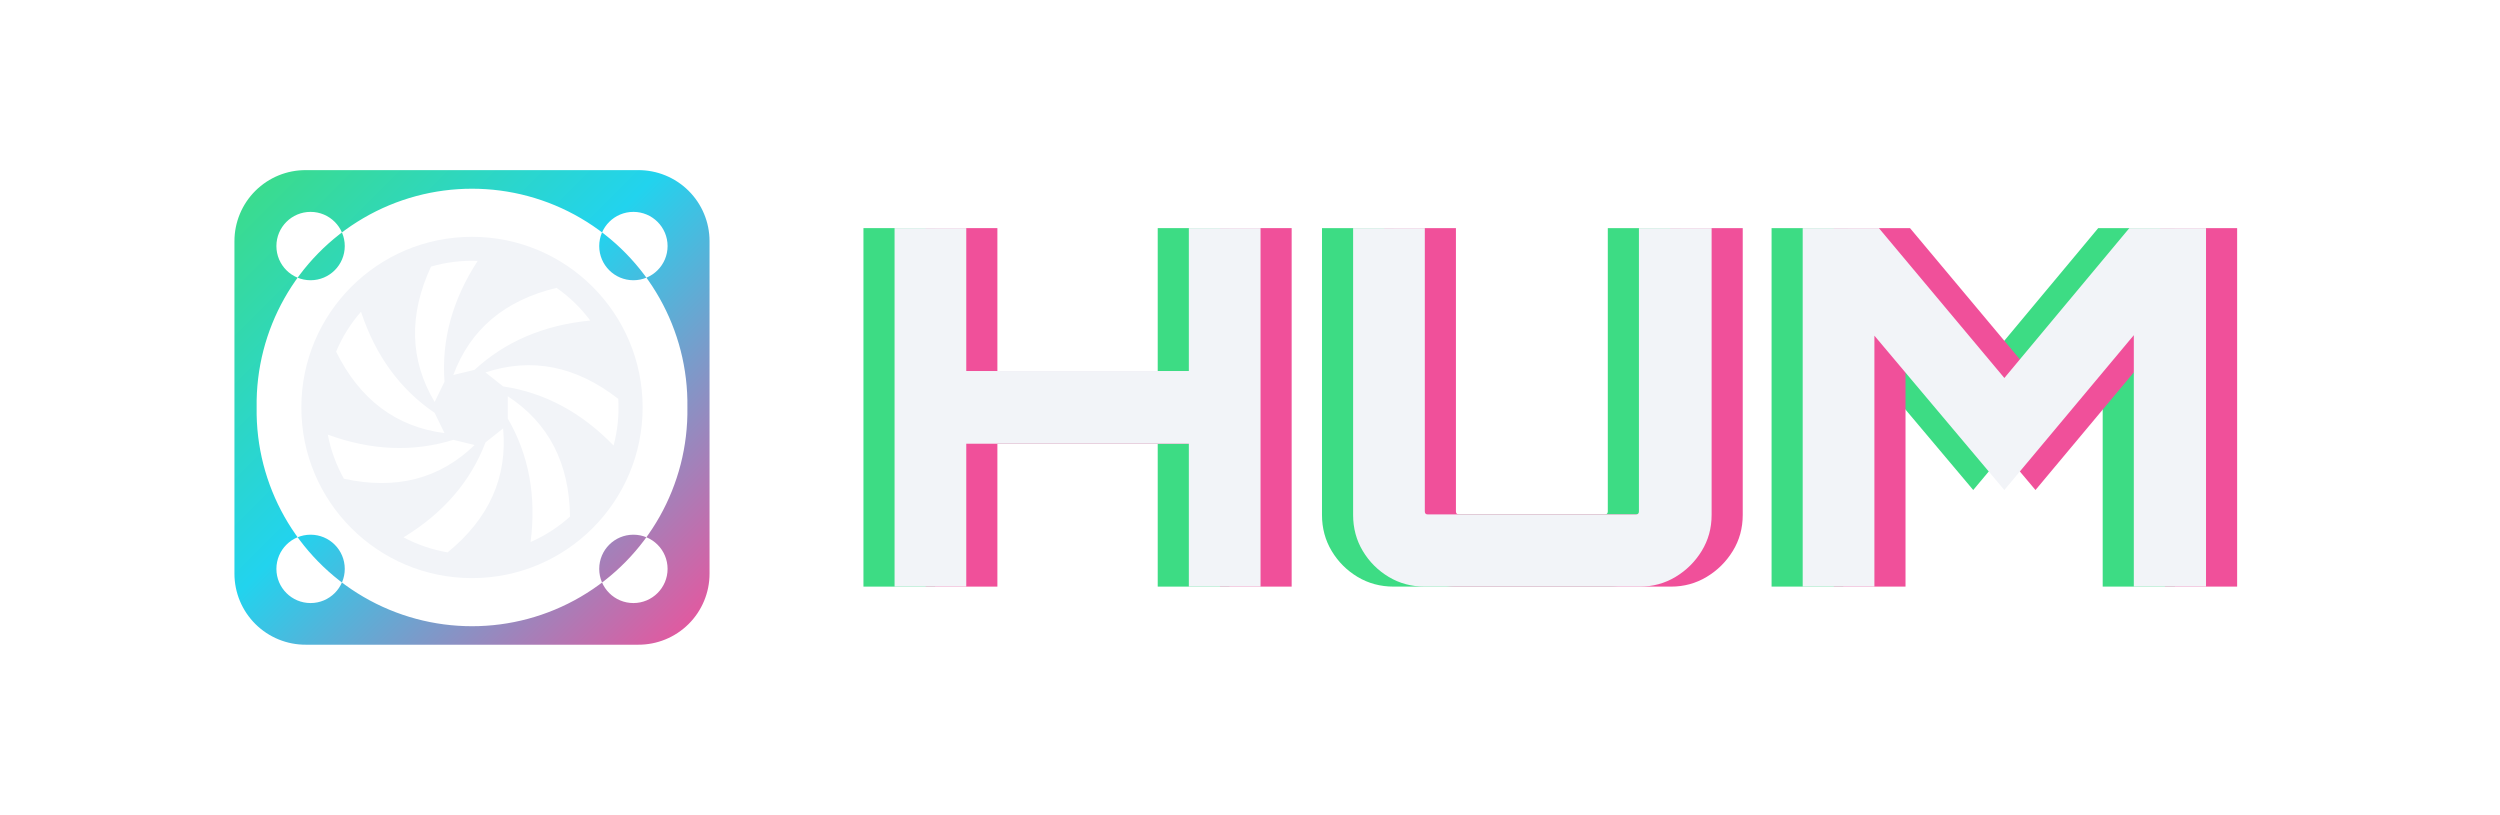
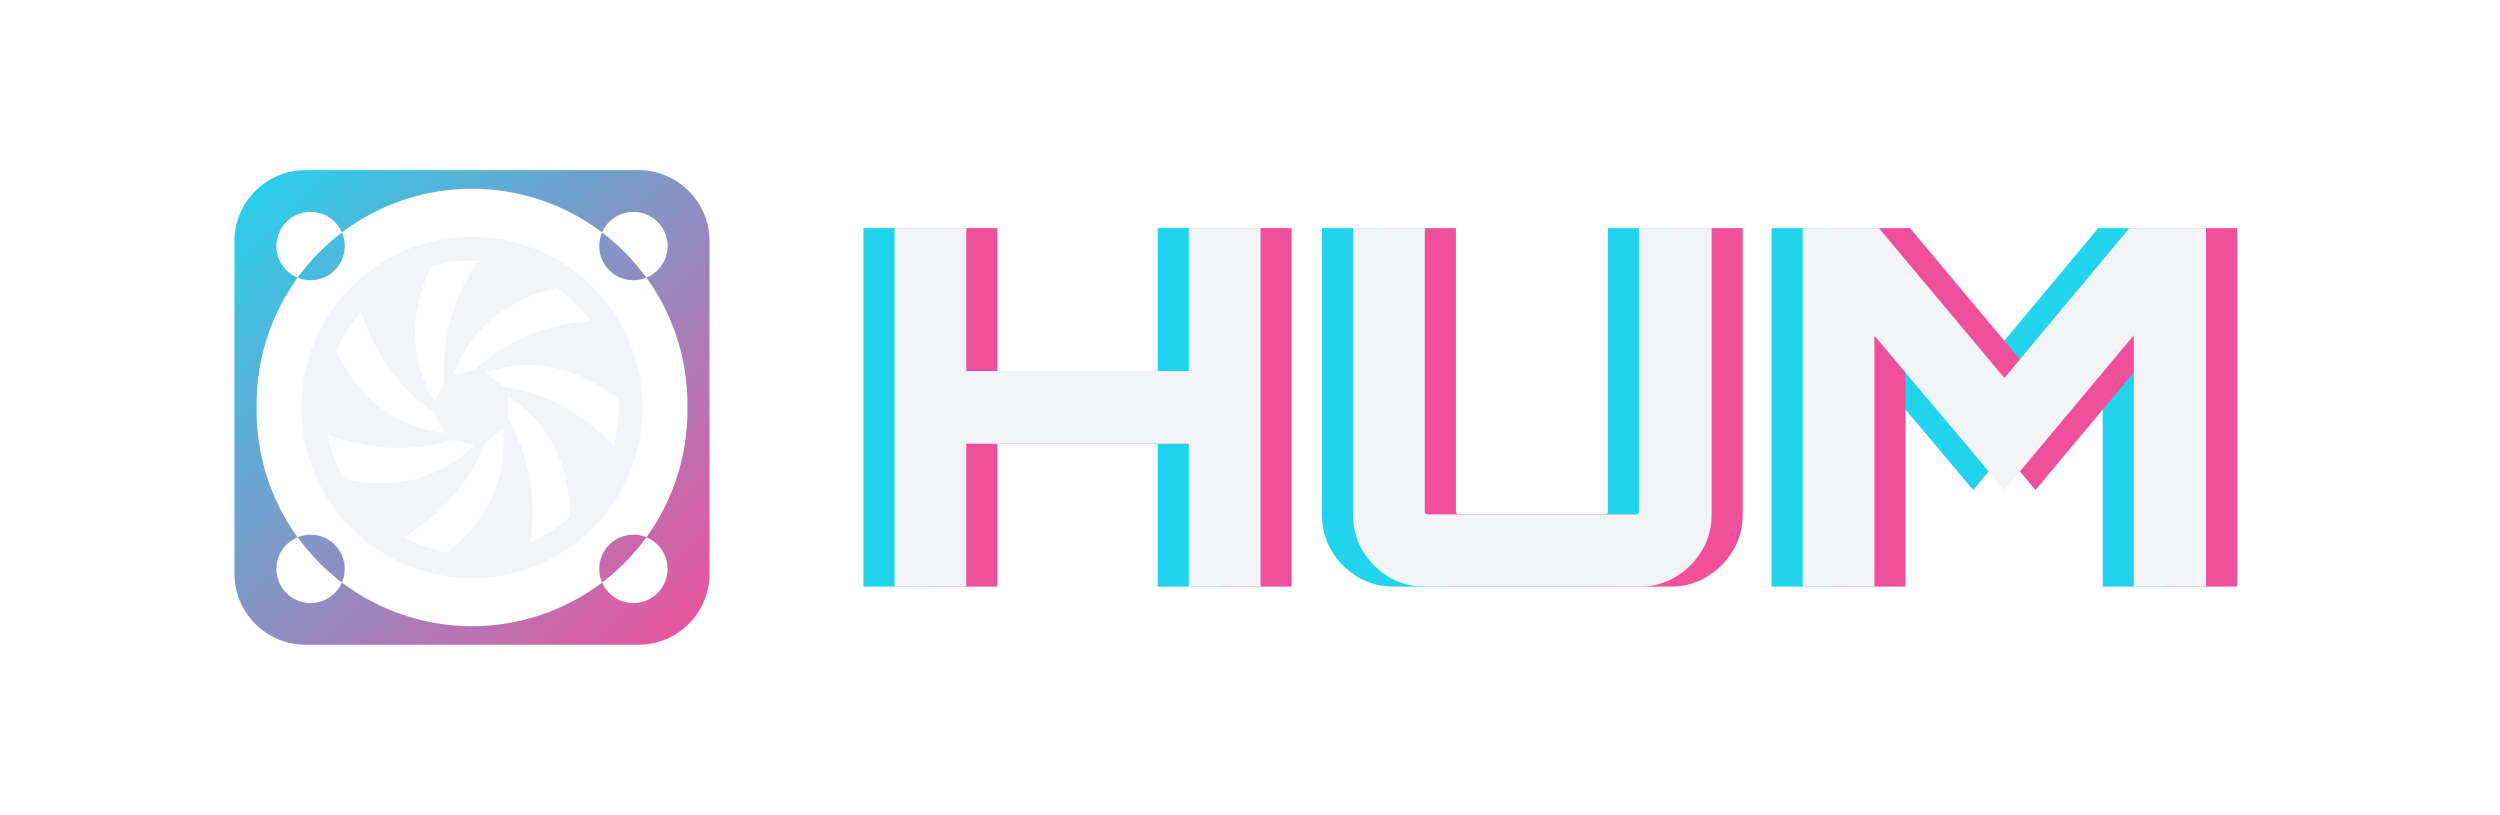
<svg xmlns="http://www.w3.org/2000/svg" width="482" height="157" viewBox="0 0 482 157" fill="none" role="img" aria-label="hum">
  <defs>
    <linearGradient id="g" x1="0" y1="0" x2="1" y2="1">
-       <stop offset="0" stop-color="#3DDC84" />
-       <stop offset="0.45" stop-color="#22D3EE" />
+       <stop offset="0" stop-color="#22D3EE" />
      <stop offset="1" stop-color="#F0509A" />
    </linearGradient>
  </defs>
  <path fill="url(#g)" fill-rule="evenodd" d="M 45.2 46.5 A 13.7 13.7 0 0 1 59.0 32.8 L 123.0 32.8 A 13.7 13.7 0 0 1 136.8 46.5 L 136.8 110.6 A 13.7 13.7 0 0 1 123.0 124.3 L 59.0 124.3 A 13.7 13.7 0 0 1 45.2 110.6 Z M 49.48 78.56 A 41.53 41.53 0 1 0 132.53 78.56 A 41.53 41.53 0 1 0 49.48 78.56 Z M 53.29 47.44 A 6.59 6.59 0 1 0 66.47 47.44 A 6.59 6.59 0 1 0 53.29 47.44 Z M 115.53 47.44 A 6.59 6.59 0 1 0 128.71 47.44 A 6.59 6.59 0 1 0 115.53 47.44 Z M 53.29 109.68 A 6.59 6.59 0 1 0 66.47 109.68 A 6.59 6.59 0 1 0 53.29 109.68 Z M 115.53 109.68 A 6.59 6.59 0 1 0 128.71 109.68 A 6.59 6.59 0 1 0 115.53 109.68 Z" />
  <path fill-rule="evenodd" d="M 58.10 78.56 A 32.90 32.90 0 1 0 123.90 78.56 A 32.90 32.90 0 1 0 58.10 78.56 Z M 97.9 76.4 Q 109.7 84.1 109.9 99.6 A 28.3 28.3 0 0 1 102.3 104.5 Q 104.0 91.2 97.9 80.7 Z M 97.0 82.6 Q 98.3 96.7 86.3 106.5 A 28.3 28.3 0 0 1 77.8 103.6 Q 89.3 96.6 93.6 85.3 Z M 91.5 85.8 Q 81.4 95.6 66.3 92.3 A 28.3 28.3 0 0 1 63.2 83.8 Q 75.8 88.4 87.4 84.8 Z M 85.7 83.5 Q 71.7 81.7 64.8 67.8 A 28.3 28.3 0 0 1 69.6 60.1 Q 73.8 72.8 83.8 79.6 Z M 83.8 77.5 Q 76.6 65.4 83.1 51.4 A 28.3 28.3 0 0 1 92.1 50.3 Q 84.8 61.5 85.7 73.6 Z M 87.4 72.3 Q 92.3 59.1 107.3 55.5 A 28.3 28.3 0 0 1 113.8 61.8 Q 100.4 63.1 91.5 71.3 Z M 93.6 71.8 Q 107.0 67.4 119.2 76.9 A 28.3 28.3 0 0 1 118.3 85.9 Q 109.0 76.3 97.0 74.5 Z" fill="#F2F4F8" />
-   <g fill="#3DDC84" transform="translate(161.0,113.1) scale(0.096,-0.096)">
+   <g fill="#22D3EE" transform="translate(161.0,113.1) scale(0.096,-0.096)">
    <path d="M57 0V720H201V433H648V720H792V0H648V287H201V0Z" transform="translate(0,0)" />
    <path d="M198 0Q158 0 125.5 19.5Q93 39 73.5 71.5Q54 104 54 144V720H198V151Q198 148 199.5 146.5Q201 145 204 145H622Q625 145 626.5 146.5Q628 148 628 151V720H774V144Q774 104 754.0 71.5Q734 39 701.5 19.5Q669 0 630 0H198Z" transform="translate(923.9167,0)" />
    <path d="M56 0V720H209L461 419L712 720H866V0H721V505L461 194L200 504V0Z" transform="translate(1824.833,0)" />
  </g>
  <g fill="#F0509A" transform="translate(173.0,113.1) scale(0.096,-0.096)">
    <path d="M57 0V720H201V433H648V720H792V0H648V287H201V0Z" transform="translate(0,0)" />
    <path d="M198 0Q158 0 125.5 19.5Q93 39 73.5 71.5Q54 104 54 144V720H198V151Q198 148 199.5 146.5Q201 145 204 145H622Q625 145 626.5 146.5Q628 148 628 151V720H774V144Q774 104 754.0 71.5Q734 39 701.5 19.5Q669 0 630 0H198Z" transform="translate(923.9167,0)" />
    <path d="M56 0V720H209L461 419L712 720H866V0H721V505L461 194L200 504V0Z" transform="translate(1824.833,0)" />
  </g>
  <g fill="#F2F4F8" transform="translate(167.0,113.1) scale(0.096,-0.096)">
    <path d="M57 0V720H201V433H648V720H792V0H648V287H201V0Z" transform="translate(0,0)" />
    <path d="M198 0Q158 0 125.5 19.5Q93 39 73.5 71.5Q54 104 54 144V720H198V151Q198 148 199.5 146.5Q201 145 204 145H622Q625 145 626.5 146.5Q628 148 628 151V720H774V144Q774 104 754.0 71.5Q734 39 701.5 19.5Q669 0 630 0H198Z" transform="translate(923.9167,0)" />
    <path d="M56 0V720H209L461 419L712 720H866V0H721V505L461 194L200 504V0Z" transform="translate(1824.833,0)" />
  </g>
</svg>
